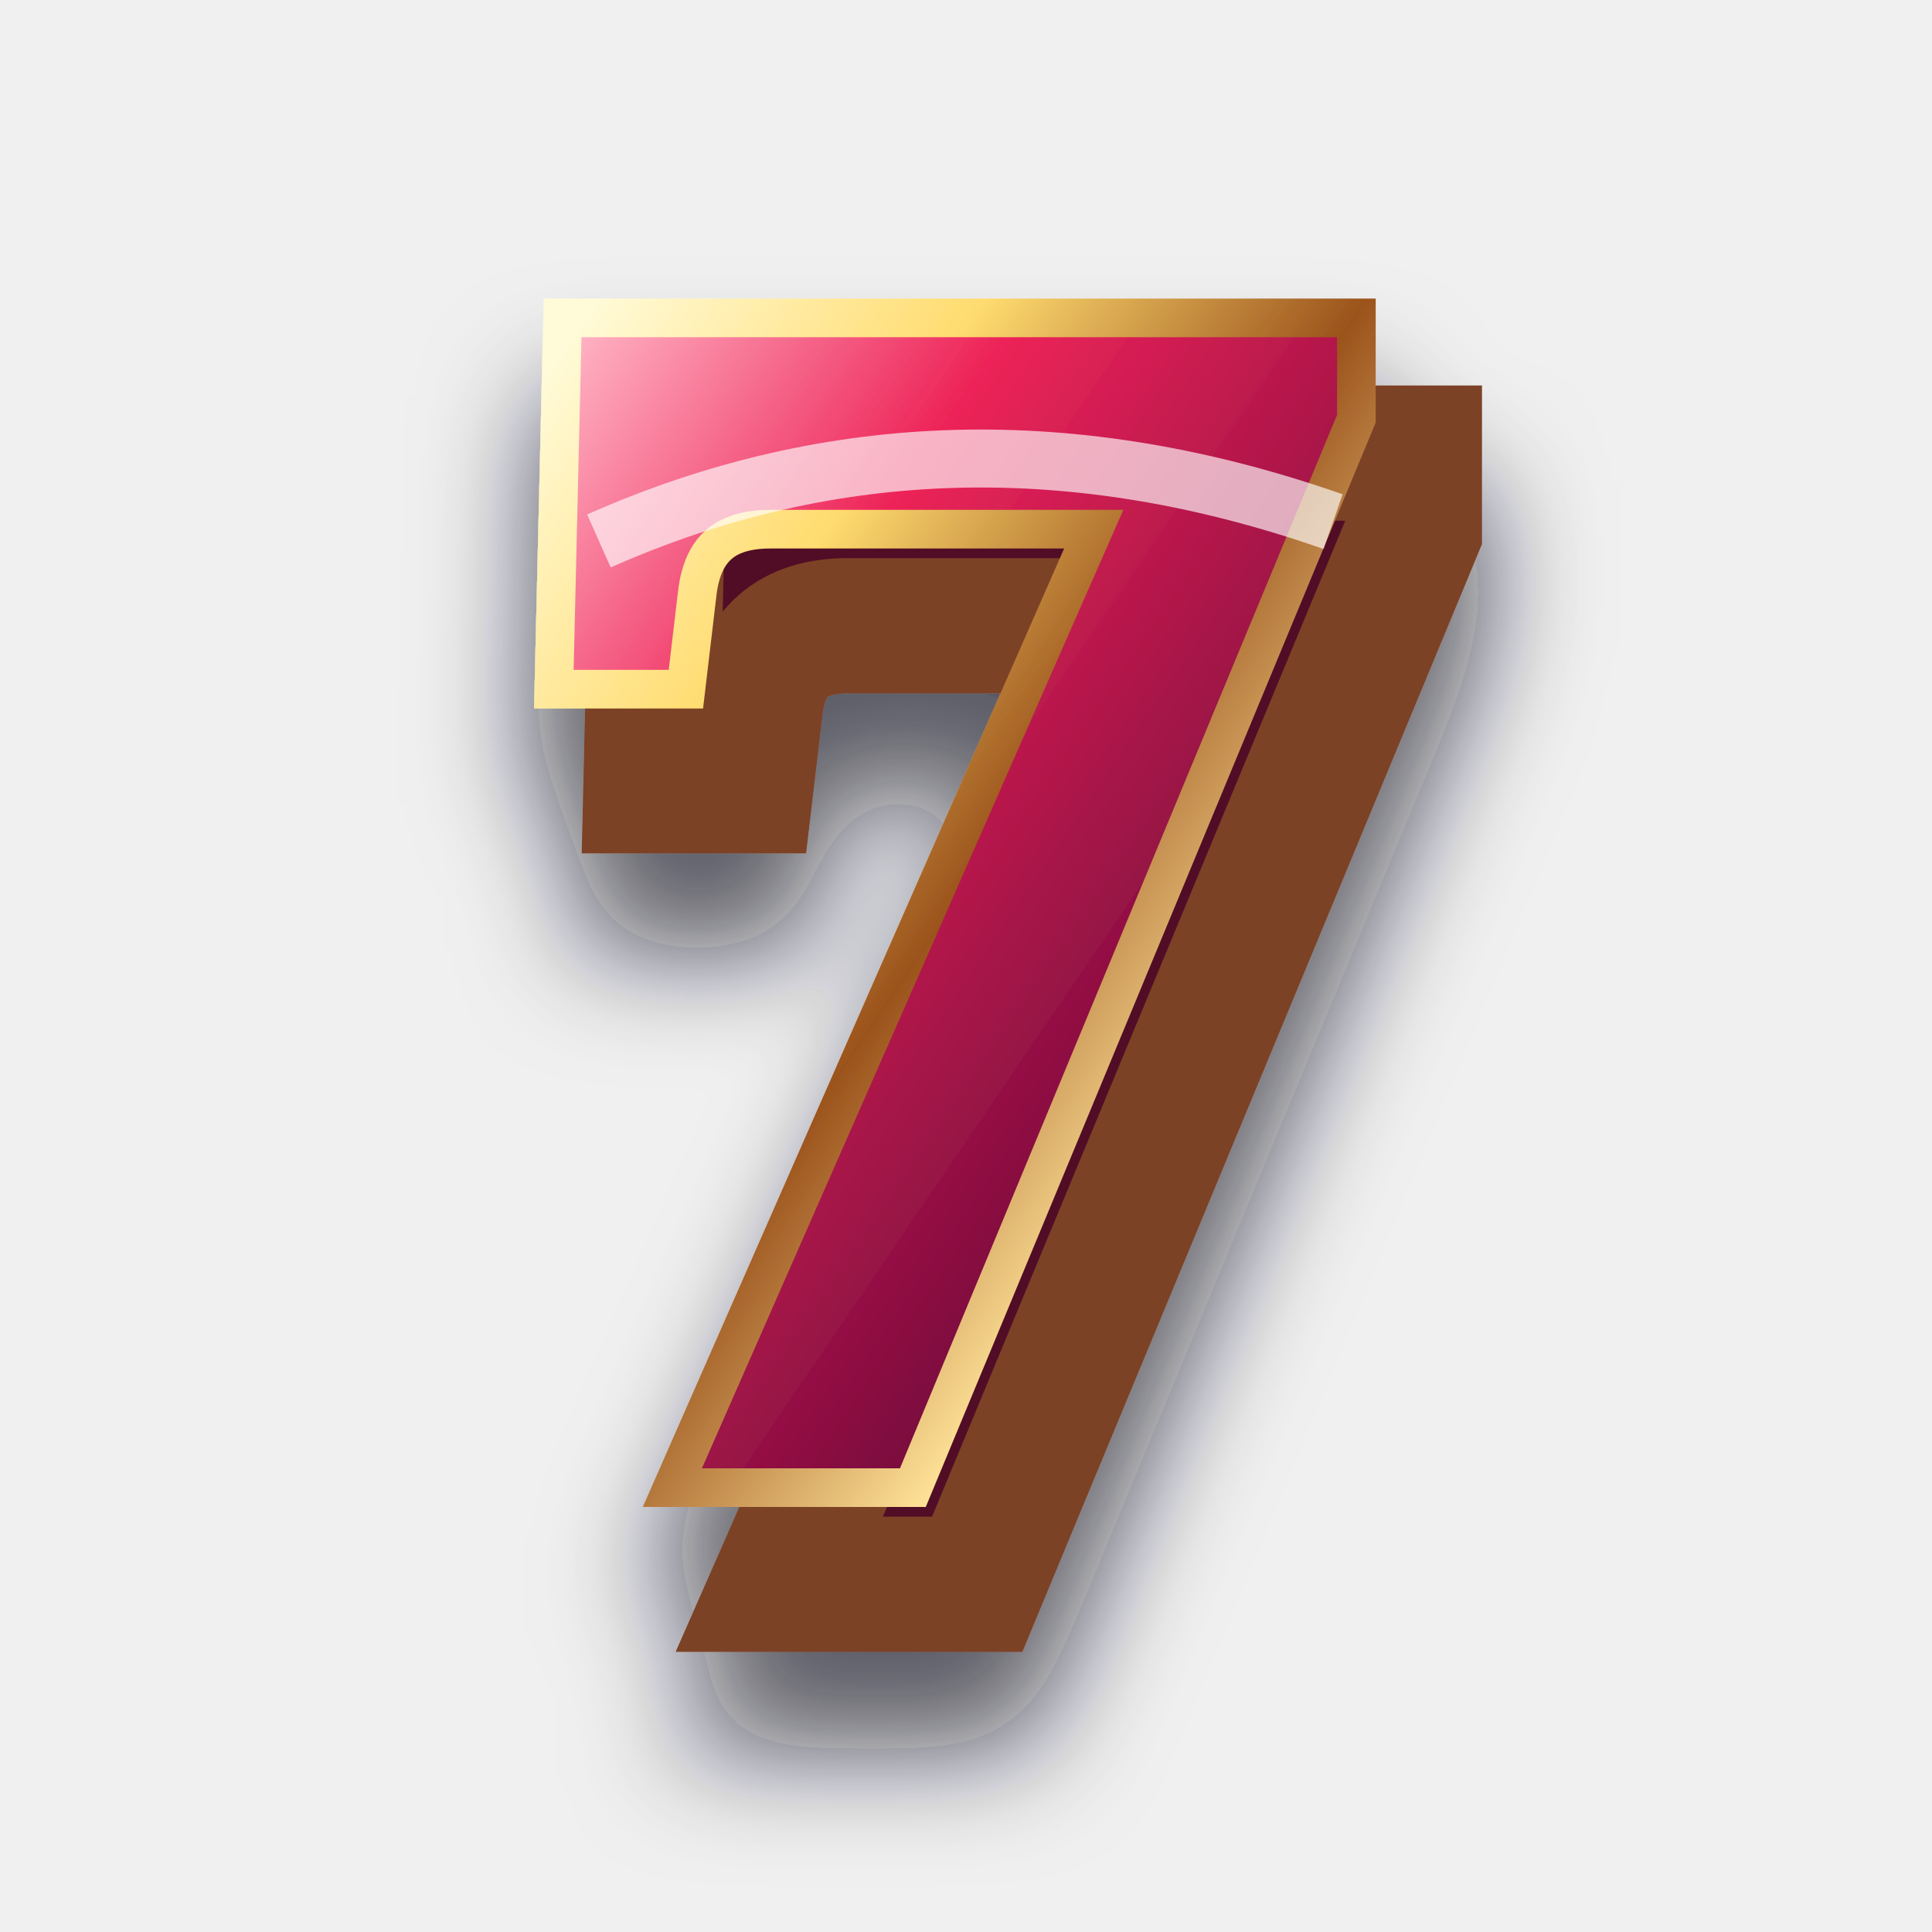
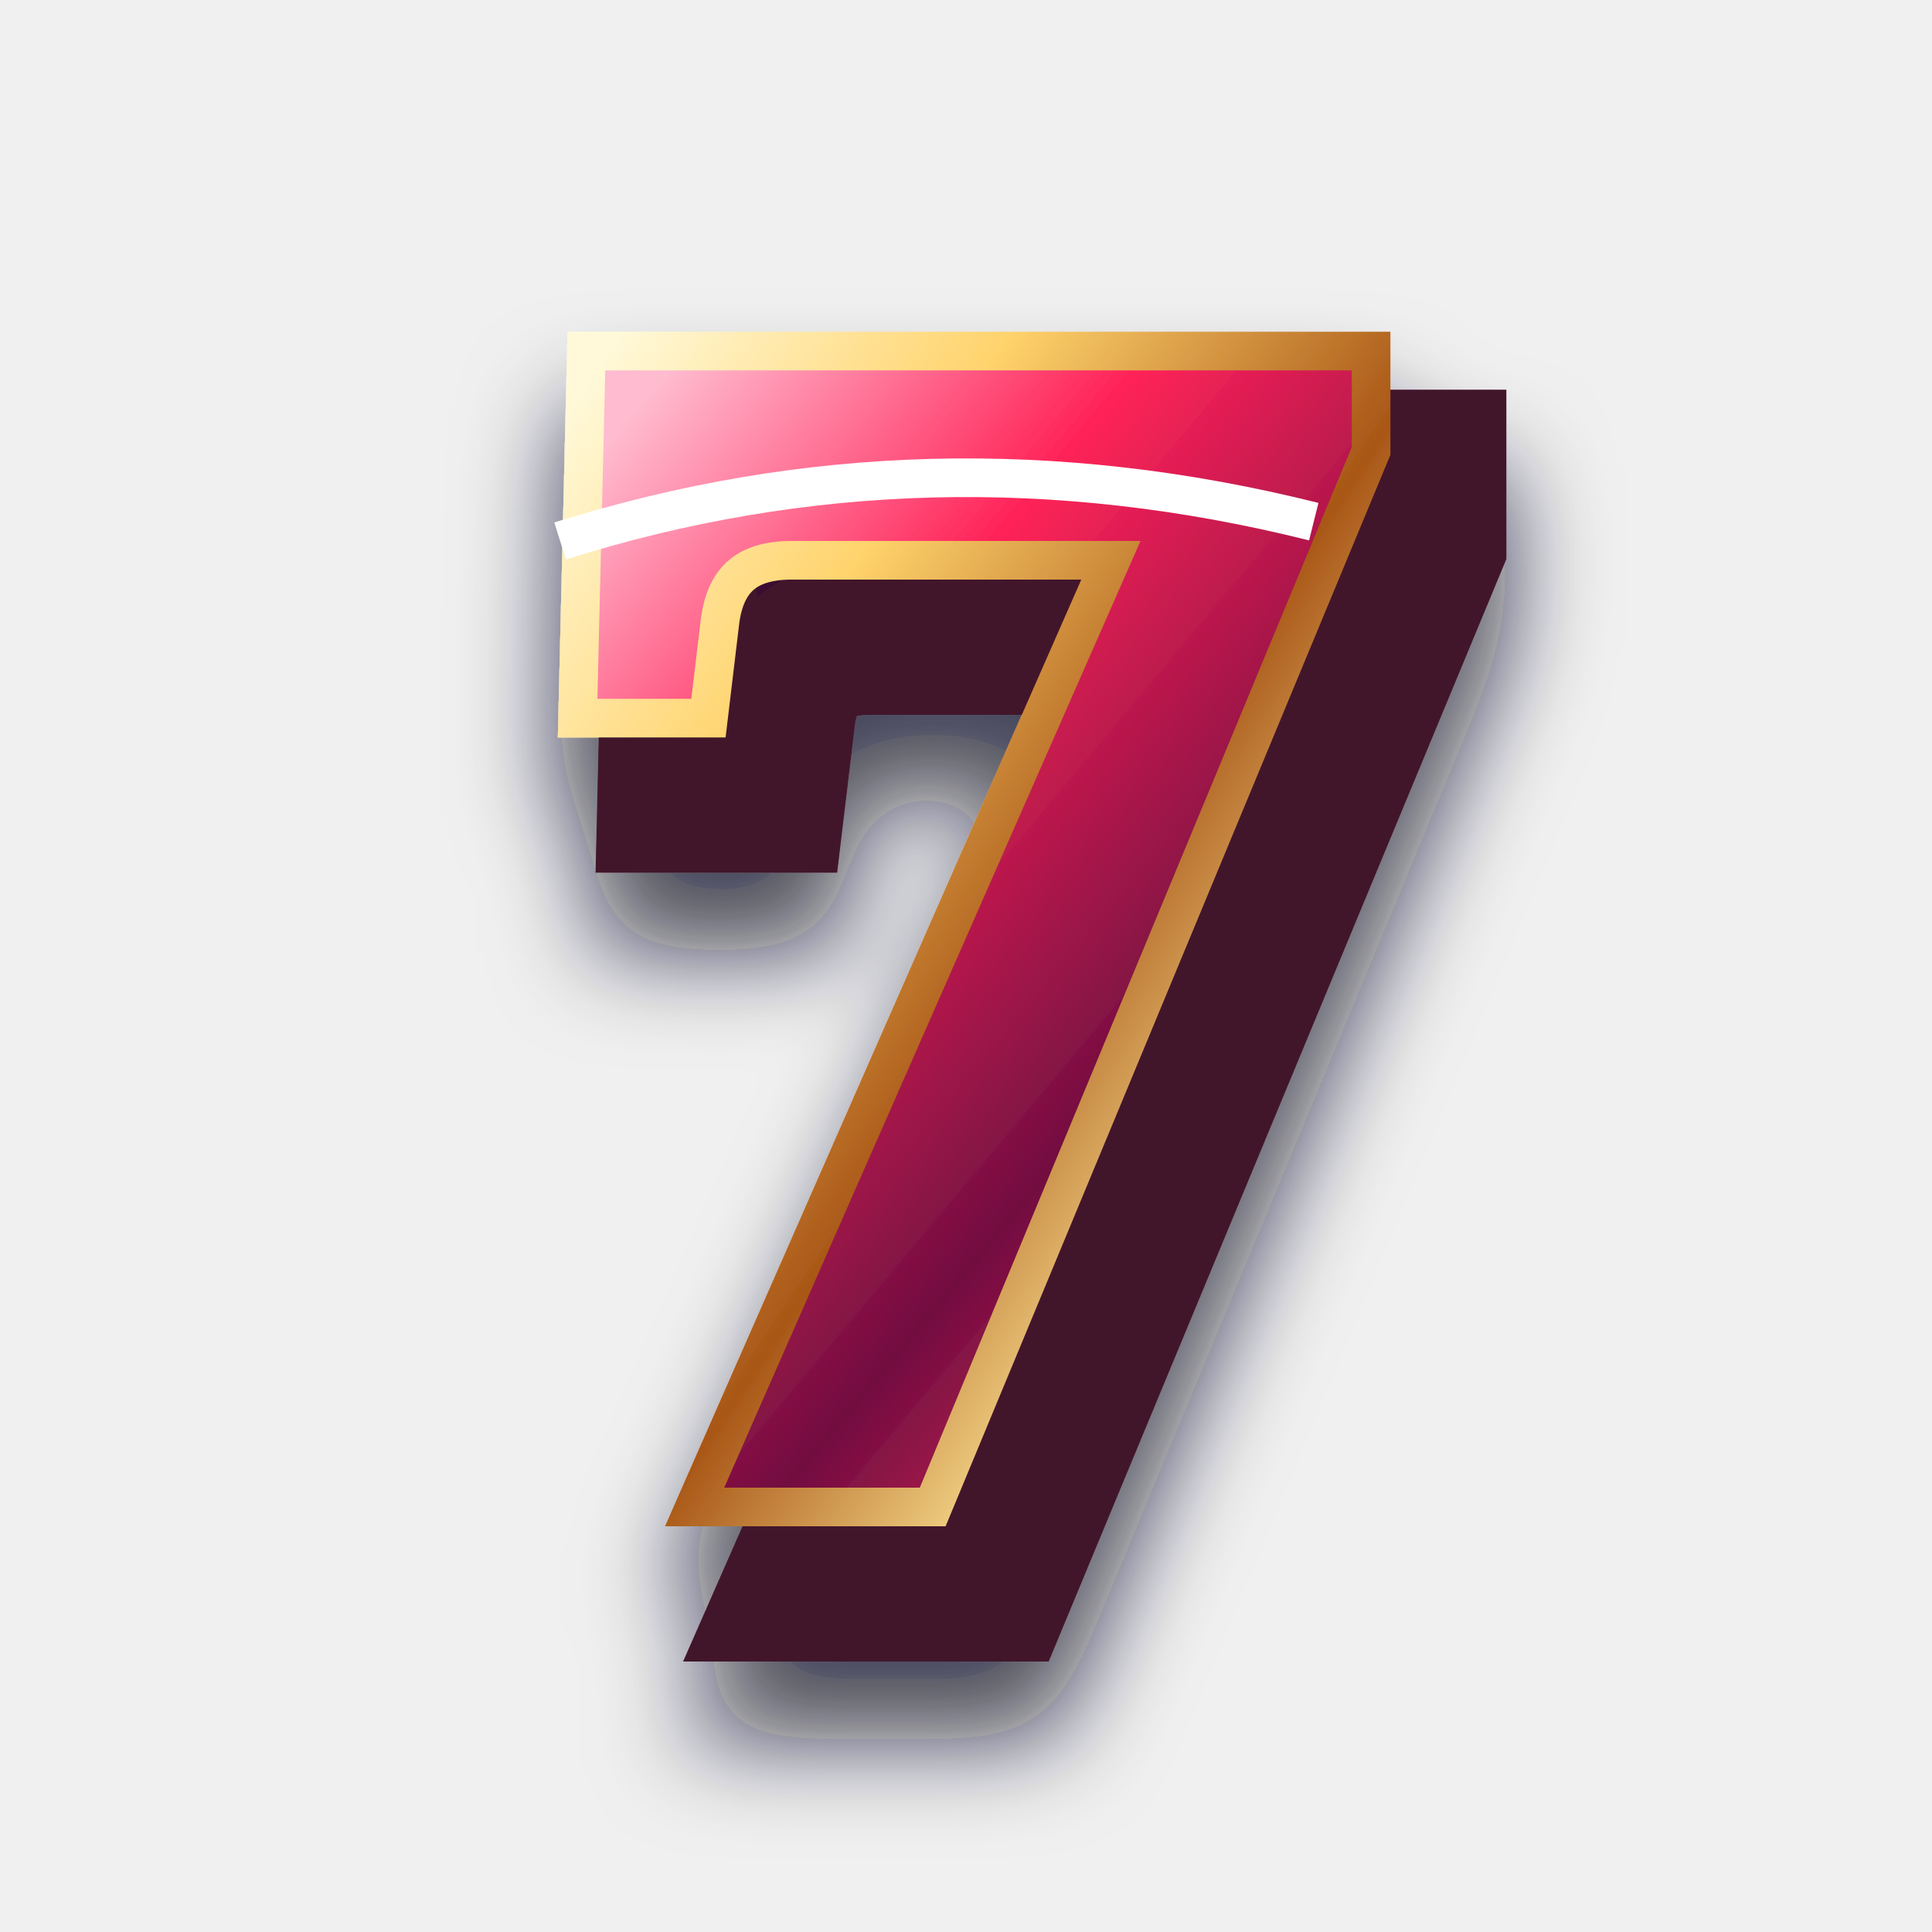
<svg xmlns="http://www.w3.org/2000/svg" viewBox="0 0 100 100" width="256" height="256">
  <defs>
-     <linearGradient id="main" x1="0" y1="0" x2="1" y2="1">
-       <stop stop-color="#ffb3c4" />
-       <stop offset=".28" stop-color="#ed2458" />
-       <stop offset=".73" stop-color="#770b3d" />
-       <stop offset="1" stop-color="#ed2458" />
+     <linearGradient id="main" x1=".1" y1="0" x2=".9" y2="1">
+       <stop stop-color="#ffbbcf" />
+       <stop offset=".3" stop-color="#ff2358" />
+       <stop offset=".68" stop-color="#720f41" />
+       <stop offset="1" stop-color="#ff2358" />
    </linearGradient>
    <linearGradient id="gold" x1="0" y1="0" x2="1" y2="1">
-       <stop stop-color="#fffad7" />
-       <stop offset=".25" stop-color="#ffdc70" />
-       <stop offset=".5" stop-color="#9b531c" />
-       <stop offset=".75" stop-color="#ffe398" />
-       <stop offset="1" stop-color="#8e481a" />
+       <stop stop-color="#fff9d9" />
+       <stop offset=".26" stop-color="#ffd36c" />
+       <stop offset=".55" stop-color="#a95717" />
+       <stop offset=".8" stop-color="#ffe999" />
+       <stop offset="1" stop-color="#8a3b11" />
    </linearGradient>
-     <linearGradient id="leaf" x1="0" y1="0" x2="1" y2="1">
-       <stop stop-color="#e6ffba" />
-       <stop offset=".4" stop-color="#54d77b" />
-       <stop offset="1" stop-color="#0b593b" />
+     <linearGradient id="light" x1="0" y1="0" x2="1" y2="1">
+       <stop stop-color="#fff" />
+       <stop offset=".32" stop-color="#a2ff8e" />
+       <stop offset=".72" stop-color="#ff2358" />
+       <stop offset="1" stop-color="#720f41" />
    </linearGradient>
    <filter id="shadow" x="-35%" y="-35%" width="170%" height="180%">
-       <feDropShadow dx="0" dy="5" stdDeviation="3" flood-color="#150b25" flood-opacity=".68" />
+       <feDropShadow dx="0" dy="4" stdDeviation="2.6" flood-color="#140b27" flood-opacity=".75" />
    </filter>
  </defs>
  <g filter="url(#shadow)">
-     <text x="53" y="82" font-size="82" font-family="Georgia,serif" font-weight="900" text-anchor="middle" fill="#511026" stroke="#7b4225" stroke-width="7">7</text>
-     <text x="49" y="76" font-size="82" font-family="Georgia,serif" font-weight="900" text-anchor="middle" fill="url(#main)" stroke="url(#gold)" stroke-width="4" paint-order="stroke">7</text>
-     <path d="M31 28Q49 20 69 27" stroke="#fff" stroke-width="3" fill="none" opacity=".65" />
+     <text x="54" y="82" font-size="81" font-family="Georgia,serif" font-weight="900" text-anchor="middle" fill="#3a1031" stroke="#43122b" stroke-width="8">7</text>
+     <text x="50" y="77" font-size="81" font-family="Georgia,serif" font-weight="900" text-anchor="middle" fill="url(#main)" stroke="url(#gold)" stroke-width="4" paint-order="stroke">7</text>
+     <path d="M29 28Q48 22 68 27" fill="none" stroke="#fff" stroke-width="2" stroke-linejoin="round" />
  </g>
</svg>
